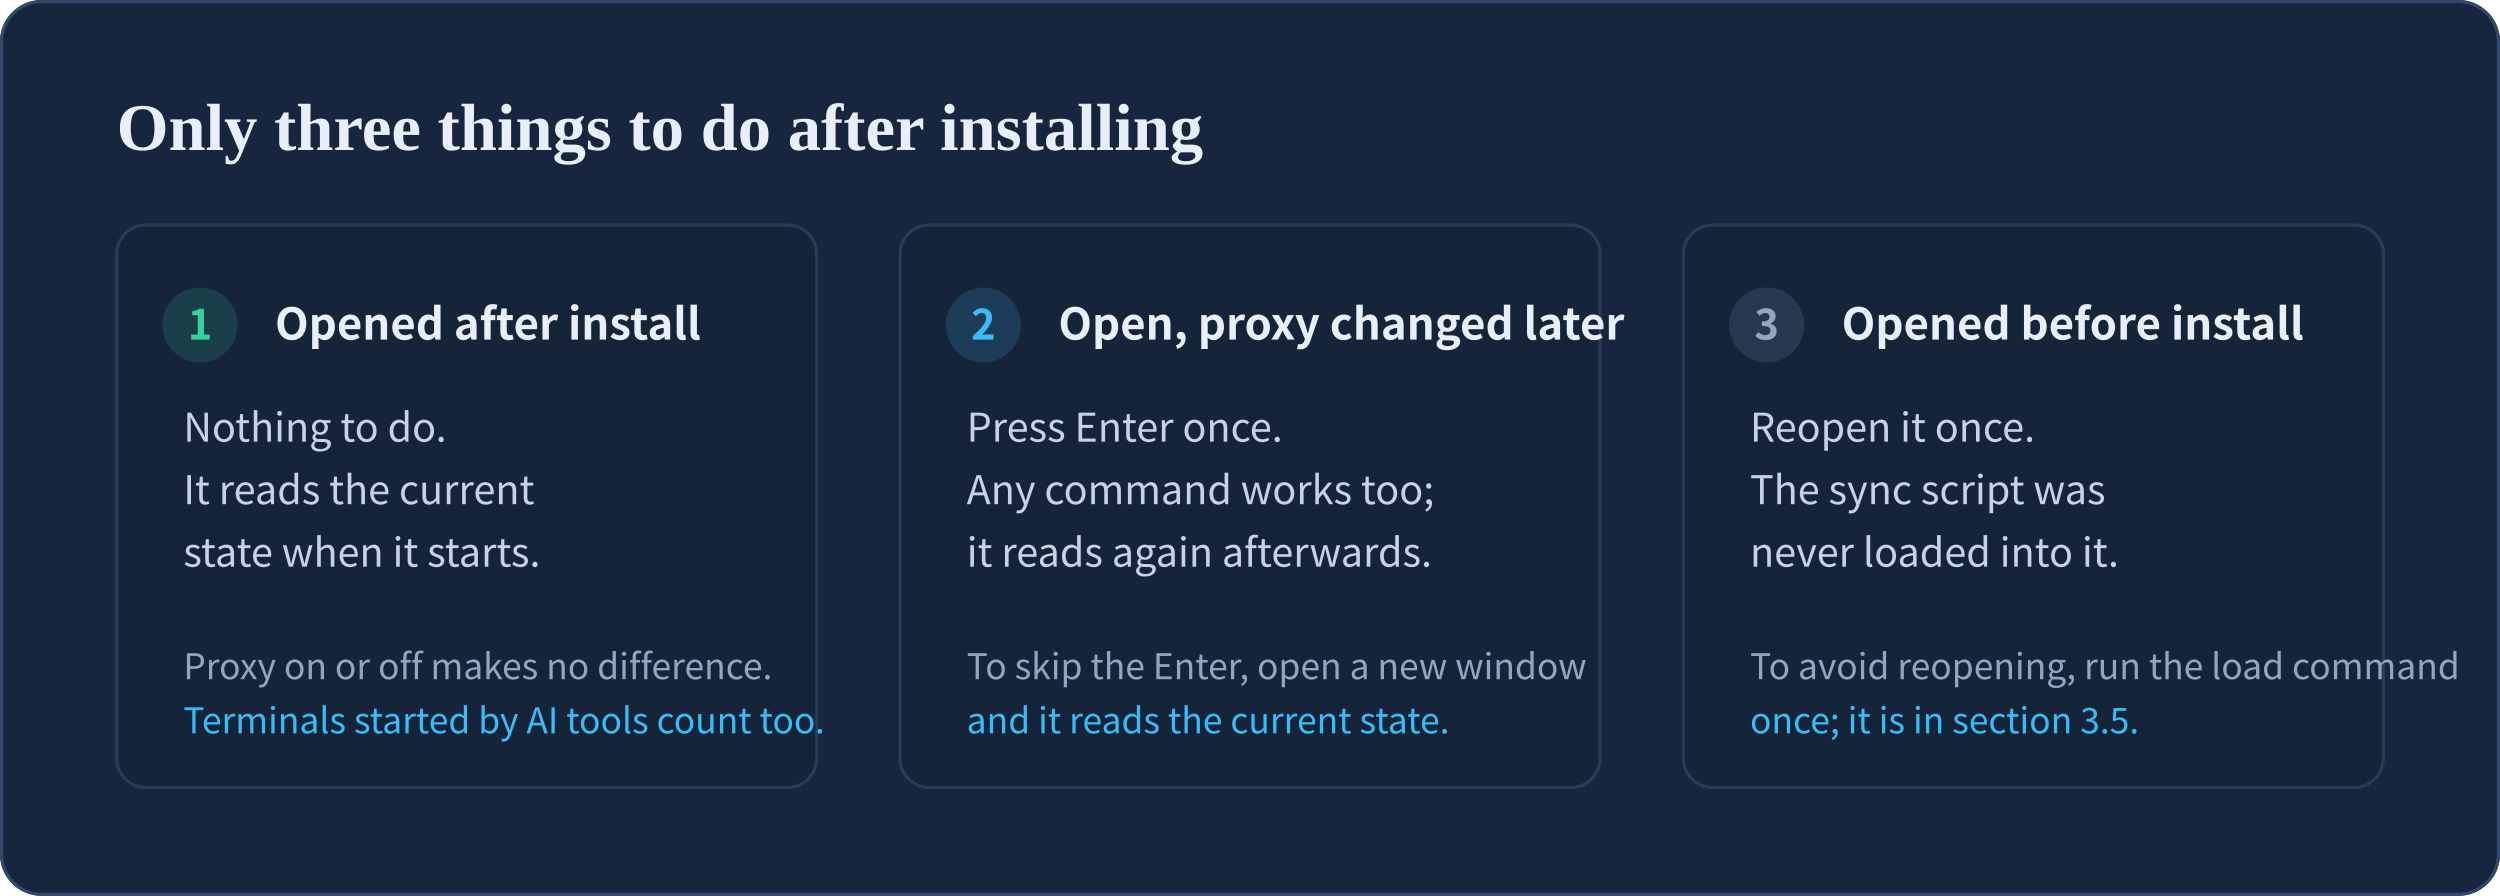
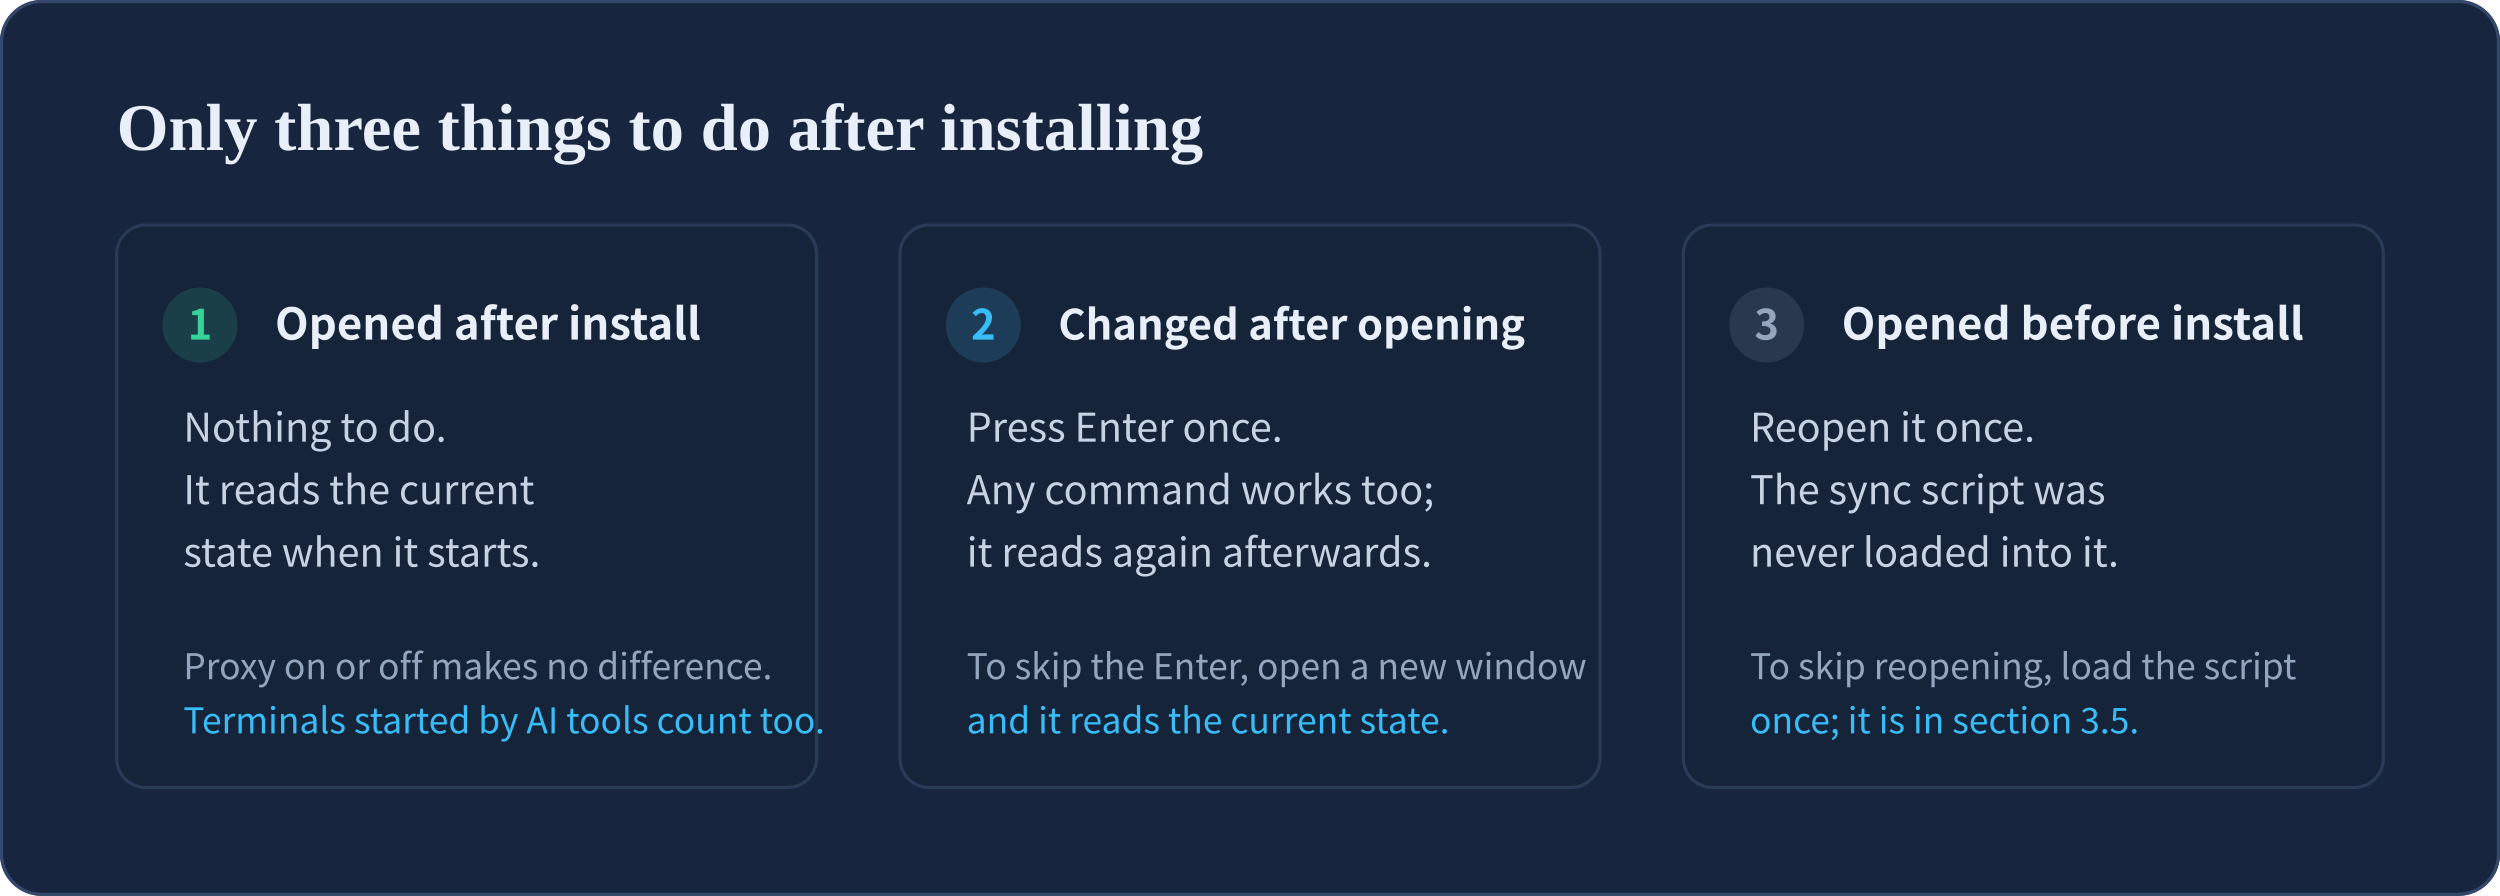
<svg xmlns="http://www.w3.org/2000/svg" width="1200" height="430" viewBox="0 0 1200 430" role="img" aria-labelledby="qsTitle qsDesc">
  <rect width="1200" height="430" rx="20" fill="#17263E" />
  <rect x="0.75" y="0.75" width="1198.5" height="428.5" rx="19.25" fill="none" stroke="#33486B" stroke-width="1.5" />
  <g id="heading">
    <text x="56" y="72" font-size="32" font-weight="700" fill="#E9EFF8">Only three things to do after installing</text>
  </g>
  <g id="cards" fill="none" stroke="#2A3B58" stroke-width="1.5">
    <rect x="56" y="108" width="336" height="270" rx="14" fill="#16243A" />
    <rect x="432" y="108" width="336" height="270" rx="14" fill="#16243A" />
    <rect x="808" y="108" width="336" height="270" rx="14" fill="#16243A" />
  </g>
  <g id="card1" font-family="-apple-system, BlinkMacSystemFont, 'Segoe UI', 'PingFang SC', 'Microsoft YaHei', 'Noto Sans CJK SC', sans-serif">
    <circle cx="96" cy="156" r="18" fill="#34D399" opacity="0.16" />
    <text x="96" y="163" font-size="20" font-weight="700" fill="#34D399" text-anchor="middle">1</text>
    <text x="132" y="163" font-size="21" font-weight="700" fill="#E9EFF8">Opened after install</text>
    <text x="88" y="212" font-size="19" fill="#C7D3E3">Nothing to do.</text>
    <text x="88" y="242" font-size="19" fill="#C7D3E3">It reads the current</text>
    <text x="88" y="272" font-size="19" fill="#C7D3E3">state when it starts.</text>
    <text x="88" y="326" font-size="17" fill="#94A6BE">Proxy on or off makes no difference.</text>
    <text x="88" y="352" font-size="17" fill="#38BDF8">Terminals started by AI tools count too.</text>
  </g>
  <g id="card2" font-family="-apple-system, BlinkMacSystemFont, 'Segoe UI', 'PingFang SC', 'Microsoft YaHei', 'Noto Sans CJK SC', sans-serif">
    <circle cx="472" cy="156" r="18" fill="#38BDF8" opacity="0.16" />
    <text x="472" y="163" font-size="20" font-weight="700" fill="#38BDF8" text-anchor="middle">2</text>
-     <text x="508" y="163" font-size="21" font-weight="700" fill="#E9EFF8">Open, proxy changed later</text>
+     <text x="508" y="163" font-size="20" font-weight="700" fill="#E9EFF8">Changed after opening</text>
    <text x="464" y="212" font-size="19" fill="#C7D3E3">Press Enter once.</text>
    <text x="464" y="242" font-size="19" fill="#C7D3E3">Any command works too;</text>
    <text x="464" y="272" font-size="19" fill="#C7D3E3">it reads again afterwards.</text>
    <text x="464" y="326" font-size="17" fill="#94A6BE">To skip the Enter, open a new window</text>
    <text x="464" y="352" font-size="17" fill="#38BDF8">and it reads the current state.</text>
  </g>
  <g id="card3" font-family="-apple-system, BlinkMacSystemFont, 'Segoe UI', 'PingFang SC', 'Microsoft YaHei', 'Noto Sans CJK SC', sans-serif">
    <circle cx="848" cy="156" r="18" fill="#94A6BE" opacity="0.16" />
    <text x="848" y="163" font-size="20" font-weight="700" fill="#94A6BE" text-anchor="middle">3</text>
    <text x="884" y="163" font-size="21" font-weight="700" fill="#E9EFF8">Opened before install</text>
    <text x="840" y="212" font-size="19" fill="#C7D3E3">Reopen it once.</text>
    <text x="840" y="242" font-size="19" fill="#C7D3E3">The sync script was</text>
    <text x="840" y="272" font-size="19" fill="#C7D3E3">never loaded into it.</text>
-     <text x="840" y="326" font-size="17" fill="#94A6BE">To avoid reopening, run the load command</text>
+     <text x="840" y="326" font-size="17" fill="#94A6BE">To skip reopening, load the script</text>
    <text x="840" y="352" font-size="17" fill="#38BDF8">once; it is in section 3.5.</text>
  </g>
</svg>
